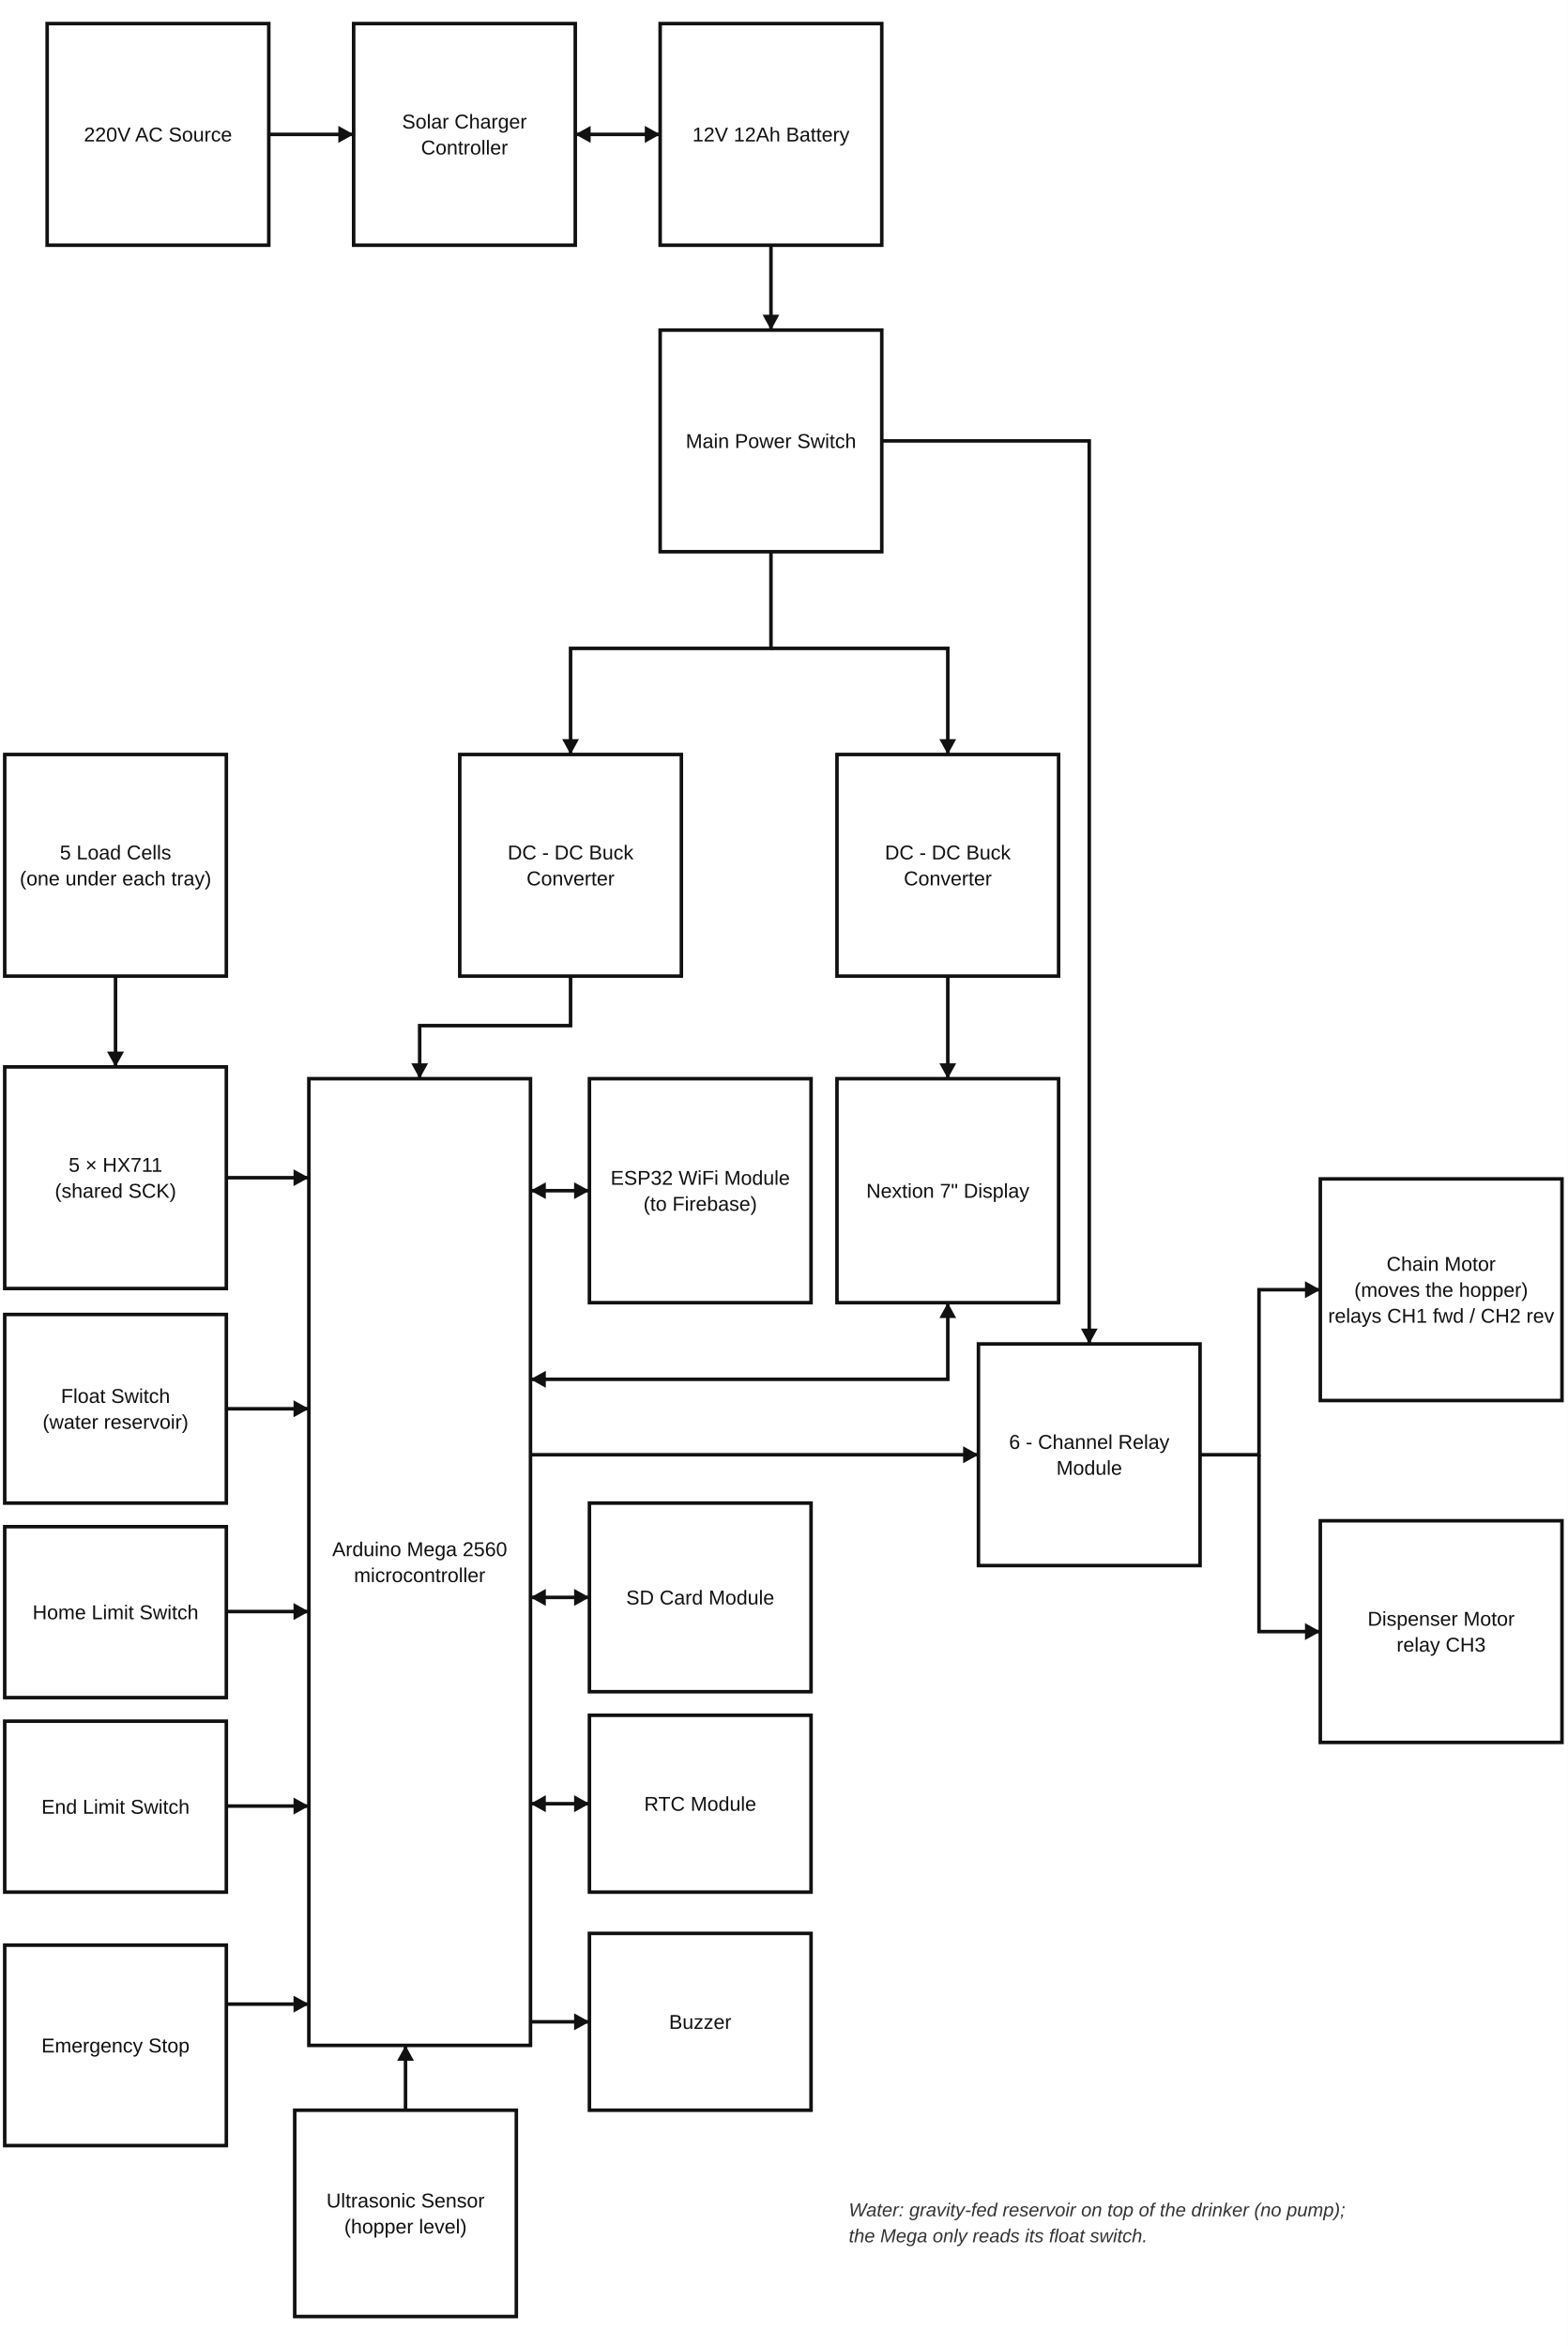
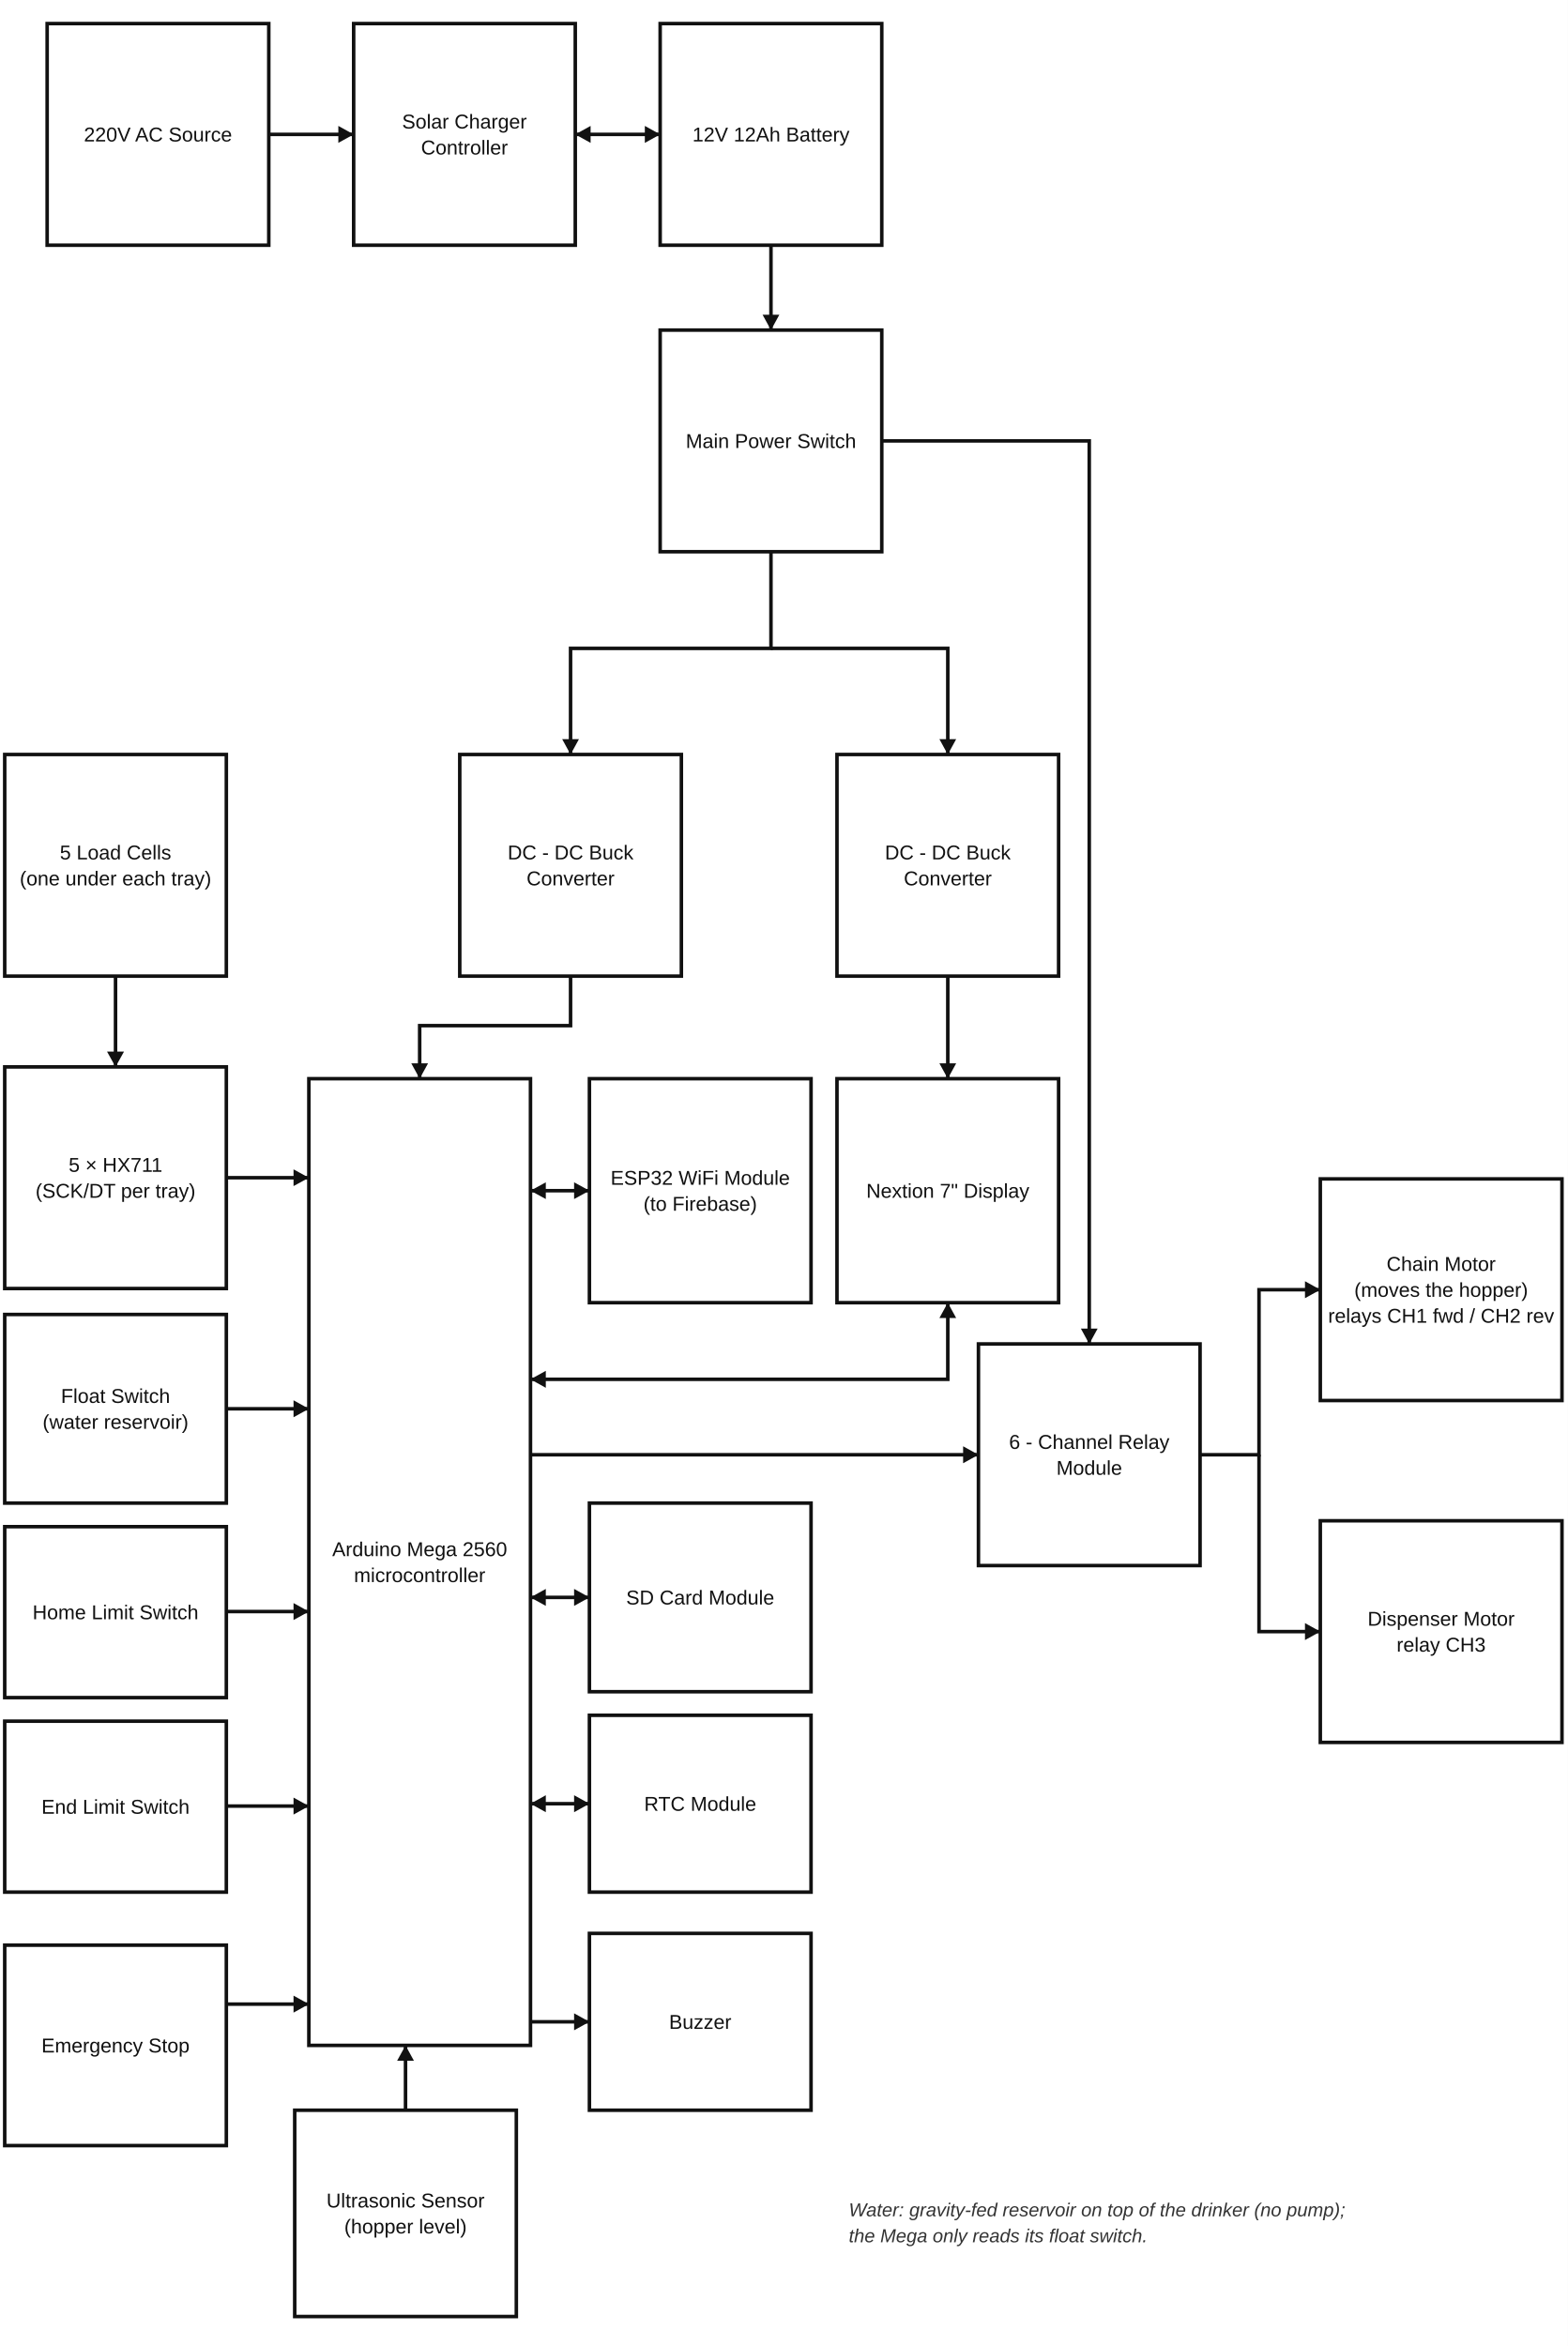
<svg xmlns="http://www.w3.org/2000/svg" width="1330" height="1990" viewBox="0 0 1330 1990">
  <rect width="100%" height="100%" fill="#ffffff" />
  <g font-family="Segoe UI, Arial, sans-serif" font-size="17" fill="#111" text-anchor="middle">
    <rect x="40" y="20" width="188" height="188" fill="#fff" stroke="#111" stroke-width="3" />
    <text x="134.0" y="120.0">220V AC Source</text>
    <rect x="300" y="20" width="188" height="188" fill="#fff" stroke="#111" stroke-width="3" />
    <text x="394.0" y="109.0">Solar Charger</text>
    <text x="394.0" y="131.0">Controller</text>
    <rect x="560" y="20" width="188" height="188" fill="#fff" stroke="#111" stroke-width="3" />
    <text x="654.0" y="120.0">12V 12Ah Battery</text>
    <rect x="560" y="280" width="188" height="188" fill="#fff" stroke="#111" stroke-width="3" />
    <text x="654.0" y="380.0">Main Power Switch</text>
    <rect x="390" y="640" width="188" height="188" fill="#fff" stroke="#111" stroke-width="3" />
    <text x="484.0" y="729.0">DC - DC Buck</text>
    <text x="484.0" y="751.0">Converter</text>
    <rect x="710" y="640" width="188" height="188" fill="#fff" stroke="#111" stroke-width="3" />
    <text x="804.0" y="729.0">DC - DC Buck</text>
    <text x="804.0" y="751.0">Converter</text>
    <rect x="4" y="640" width="188" height="188" fill="#fff" stroke="#111" stroke-width="3" />
    <text x="98.0" y="729.0">5 Load Cells</text>
    <text x="98.0" y="751.0">(one under each tray)</text>
    <rect x="4" y="905" width="188" height="188" fill="#fff" stroke="#111" stroke-width="3" />
    <text x="98.0" y="994.0">5 × HX711</text>
-     <text x="98.0" y="1016.0">(shared SCK)</text>
+     <text x="98.0" y="1016.0">(SCK/DT per tray)</text>
    <rect x="4" y="1115" width="188" height="160" fill="#fff" stroke="#111" stroke-width="3" />
    <text x="98.0" y="1190.0">Float Switch</text>
    <text x="98.0" y="1212.0">(water reservoir)</text>
    <rect x="4" y="1295" width="188" height="145" fill="#fff" stroke="#111" stroke-width="3" />
    <text x="98.0" y="1373.5">Home Limit Switch</text>
    <rect x="4" y="1460" width="188" height="145" fill="#fff" stroke="#111" stroke-width="3" />
    <text x="98.0" y="1538.5">End Limit Switch</text>
    <rect x="4" y="1650" width="188" height="170" fill="#fff" stroke="#111" stroke-width="3" />
    <text x="98.0" y="1741.0">Emergency Stop</text>
    <rect x="250" y="1790" width="188" height="175" fill="#fff" stroke="#111" stroke-width="3" />
    <text x="344.0" y="1872.5">Ultrasonic Sensor</text>
    <text x="344.0" y="1894.5">(hopper level)</text>
    <rect x="262" y="915" width="188" height="820" fill="#fff" stroke="#111" stroke-width="3" />
    <text x="356.0" y="1320.0">Arduino Mega 2560</text>
    <text x="356.0" y="1342.0">microcontroller</text>
    <rect x="500" y="915" width="188" height="190" fill="#fff" stroke="#111" stroke-width="3" />
    <text x="594.0" y="1005.0">ESP32 WiFi Module</text>
    <text x="594.0" y="1027.0">(to Firebase)</text>
    <rect x="710" y="915" width="188" height="190" fill="#fff" stroke="#111" stroke-width="3" />
    <text x="804.0" y="1016.0">Nextion 7" Display</text>
    <rect x="500" y="1275" width="188" height="160" fill="#fff" stroke="#111" stroke-width="3" />
    <text x="594.0" y="1361.0">SD Card Module</text>
    <rect x="500" y="1455" width="188" height="150" fill="#fff" stroke="#111" stroke-width="3" />
    <text x="594.0" y="1536.0">RTC Module</text>
    <rect x="500" y="1640" width="188" height="150" fill="#fff" stroke="#111" stroke-width="3" />
    <text x="594.0" y="1721.0">Buzzer</text>
    <rect x="830" y="1140" width="188" height="188" fill="#fff" stroke="#111" stroke-width="3" />
    <text x="924.0" y="1229.0">6 - Channel Relay</text>
    <text x="924.0" y="1251.0">Module</text>
    <rect x="1120" y="1000" width="205" height="188" fill="#fff" stroke="#111" stroke-width="3" />
    <text x="1222.5" y="1078.0">Chain Motor</text>
    <text x="1222.5" y="1100.0">(moves the hopper)</text>
    <text x="1222.5" y="1122.0">relays CH1 fwd / CH2 rev</text>
    <rect x="1120" y="1290" width="205" height="188" fill="#fff" stroke="#111" stroke-width="3" />
    <text x="1222.5" y="1379.0">Dispenser Motor</text>
    <text x="1222.5" y="1401.0">relay CH3</text>
    <polyline points="228,114 300,114" fill="none" stroke="#111" stroke-width="3" />
    <polygon points="300.0,114.0 287.0,121.2 287.0,106.8" fill="#111" />
    <polyline points="488,114 560,114" fill="none" stroke="#111" stroke-width="3" />
    <polygon points="560.0,114.0 547.0,121.2 547.0,106.8" fill="#111" />
    <polygon points="488.0,114.0 501.0,106.8 501.0,121.2" fill="#111" />
    <polyline points="654,208 654,280" fill="none" stroke="#111" stroke-width="3" />
    <polygon points="654.0,280.0 646.9,267.0 661.1,267.0" fill="#111" />
    <polyline points="654,468 654,550 484,550 484,640" fill="none" stroke="#111" stroke-width="3" />
    <polygon points="484.0,640.0 476.9,627.0 491.1,627.0" fill="#111" />
    <polyline points="654,550 804,550 804,640" fill="none" stroke="#111" stroke-width="3" />
    <polygon points="804.0,640.0 796.9,627.0 811.1,627.0" fill="#111" />
    <polyline points="748,374 924,374 924,1140" fill="none" stroke="#111" stroke-width="3" />
    <polygon points="924.0,1140.0 916.9,1127.0 931.1,1127.0" fill="#111" />
    <polyline points="484,828 484,870 356,870 356,915" fill="none" stroke="#111" stroke-width="3" />
    <polygon points="356.0,915.0 348.9,902.0 363.1,902.0" fill="#111" />
    <polyline points="804,828 804,915" fill="none" stroke="#111" stroke-width="3" />
    <polygon points="804.0,915.0 796.9,902.0 811.1,902.0" fill="#111" />
    <polyline points="98,828 98,905" fill="none" stroke="#111" stroke-width="3" />
    <polygon points="98.0,905.0 90.8,892.0 105.2,892.0" fill="#111" />
    <polyline points="192,999 262,999" fill="none" stroke="#111" stroke-width="3" />
    <polygon points="262.0,999.0 249.0,1006.1 249.0,991.9" fill="#111" />
    <polyline points="192,1195 262,1195" fill="none" stroke="#111" stroke-width="3" />
    <polygon points="262.0,1195.0 249.0,1202.2 249.0,1187.8" fill="#111" />
    <polyline points="192,1367 262,1367" fill="none" stroke="#111" stroke-width="3" />
    <polygon points="262.0,1367.0 249.0,1374.2 249.0,1359.8" fill="#111" />
    <polyline points="192,1532 262,1532" fill="none" stroke="#111" stroke-width="3" />
    <polygon points="262.0,1532.0 249.0,1539.2 249.0,1524.8" fill="#111" />
    <polyline points="192,1700 262,1700" fill="none" stroke="#111" stroke-width="3" />
    <polygon points="262.0,1700.0 249.0,1707.2 249.0,1692.8" fill="#111" />
    <polyline points="344,1790 344,1735" fill="none" stroke="#111" stroke-width="3" />
    <polygon points="344.0,1735.0 351.1,1748.0 336.9,1748.0" fill="#111" />
    <polyline points="450,1010 500,1010" fill="none" stroke="#111" stroke-width="3" />
    <polygon points="500.0,1010.0 487.0,1017.1 487.0,1002.9" fill="#111" />
    <polygon points="450.0,1010.0 463.0,1002.9 463.0,1017.1" fill="#111" />
    <polyline points="450,1170 804,1170 804,1105" fill="none" stroke="#111" stroke-width="3" />
    <polygon points="804.0,1105.0 811.1,1118.0 796.9,1118.0" fill="#111" />
    <polygon points="450.0,1170.0 463.0,1162.8 463.0,1177.2" fill="#111" />
    <polyline points="450,1355 500,1355" fill="none" stroke="#111" stroke-width="3" />
    <polygon points="500.0,1355.0 487.0,1362.2 487.0,1347.8" fill="#111" />
    <polygon points="450.0,1355.0 463.0,1347.8 463.0,1362.2" fill="#111" />
    <polyline points="450,1530 500,1530" fill="none" stroke="#111" stroke-width="3" />
    <polygon points="500.0,1530.0 487.0,1537.2 487.0,1522.8" fill="#111" />
    <polygon points="450.0,1530.0 463.0,1522.8 463.0,1537.2" fill="#111" />
    <polyline points="450,1715 500,1715" fill="none" stroke="#111" stroke-width="3" />
    <polygon points="500.0,1715.0 487.0,1722.2 487.0,1707.8" fill="#111" />
    <polyline points="450,1234 830,1234" fill="none" stroke="#111" stroke-width="3" />
    <polygon points="830.0,1234.0 817.0,1241.2 817.0,1226.8" fill="#111" />
    <polyline points="1018,1234 1068,1234 1068,1094 1120,1094" fill="none" stroke="#111" stroke-width="3" />
    <polygon points="1120.0,1094.0 1107.0,1101.2 1107.0,1086.8" fill="#111" />
    <polyline points="1068,1234 1068,1384 1120,1384" fill="none" stroke="#111" stroke-width="3" />
    <polygon points="1120.0,1384.0 1107.0,1391.2 1107.0,1376.8" fill="#111" />
    <text x="720" y="1880" text-anchor="start" font-style="italic" font-size="16" fill="#333">Water: gravity-fed reservoir on top of the drinker (no pump);</text>
    <text x="720" y="1902" text-anchor="start" font-style="italic" font-size="16" fill="#333">the Mega only reads its float switch.</text>
  </g>
</svg>
